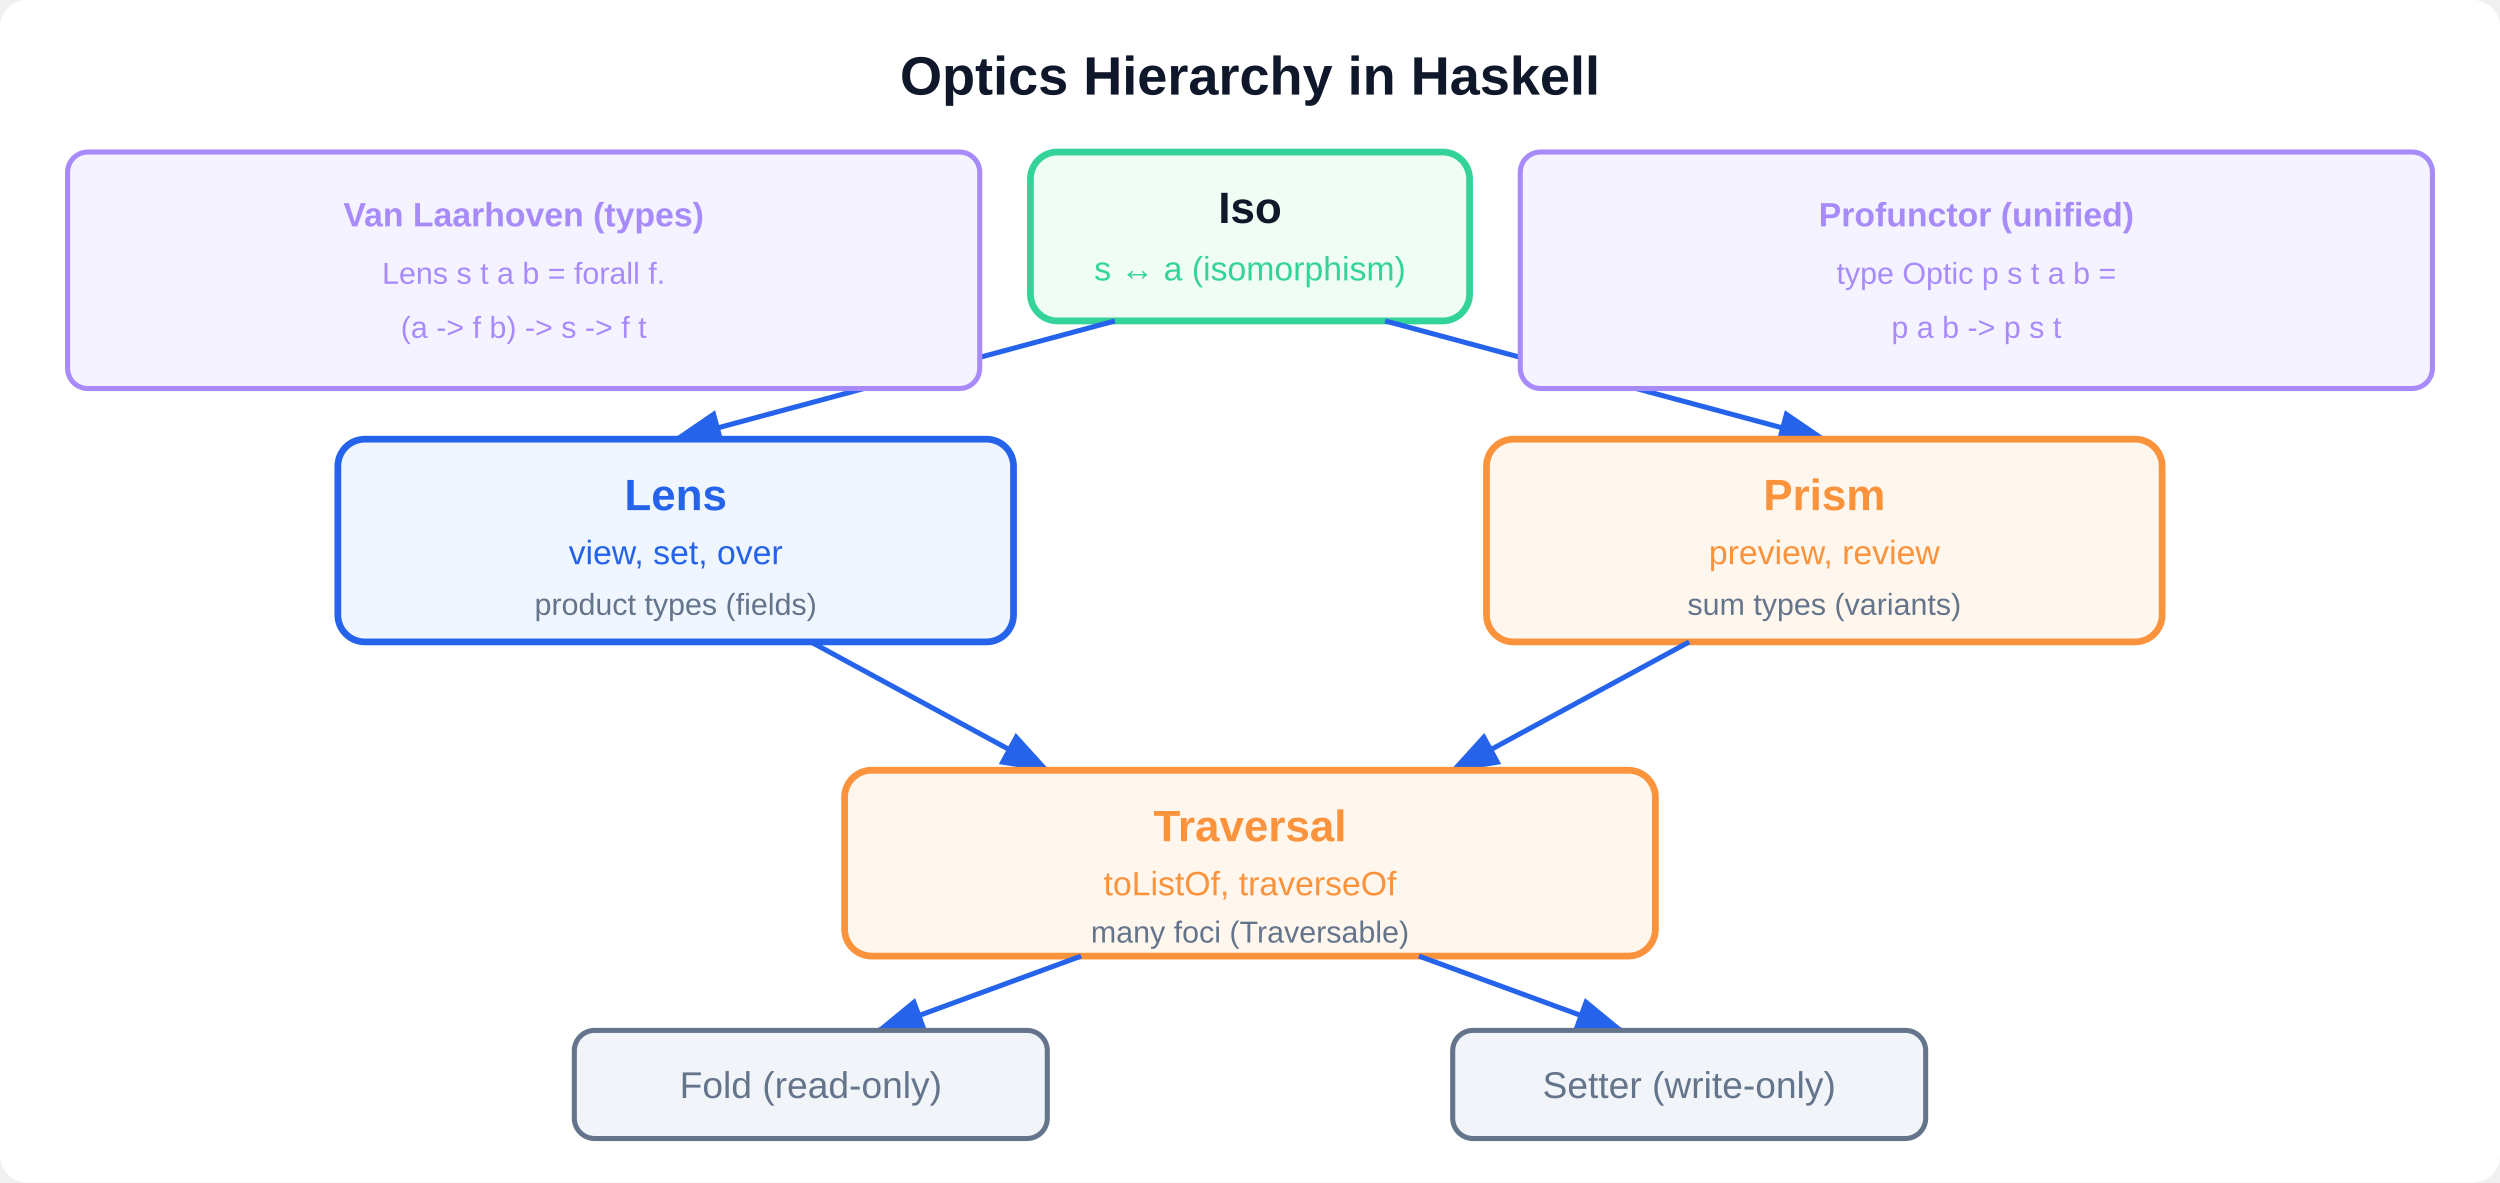
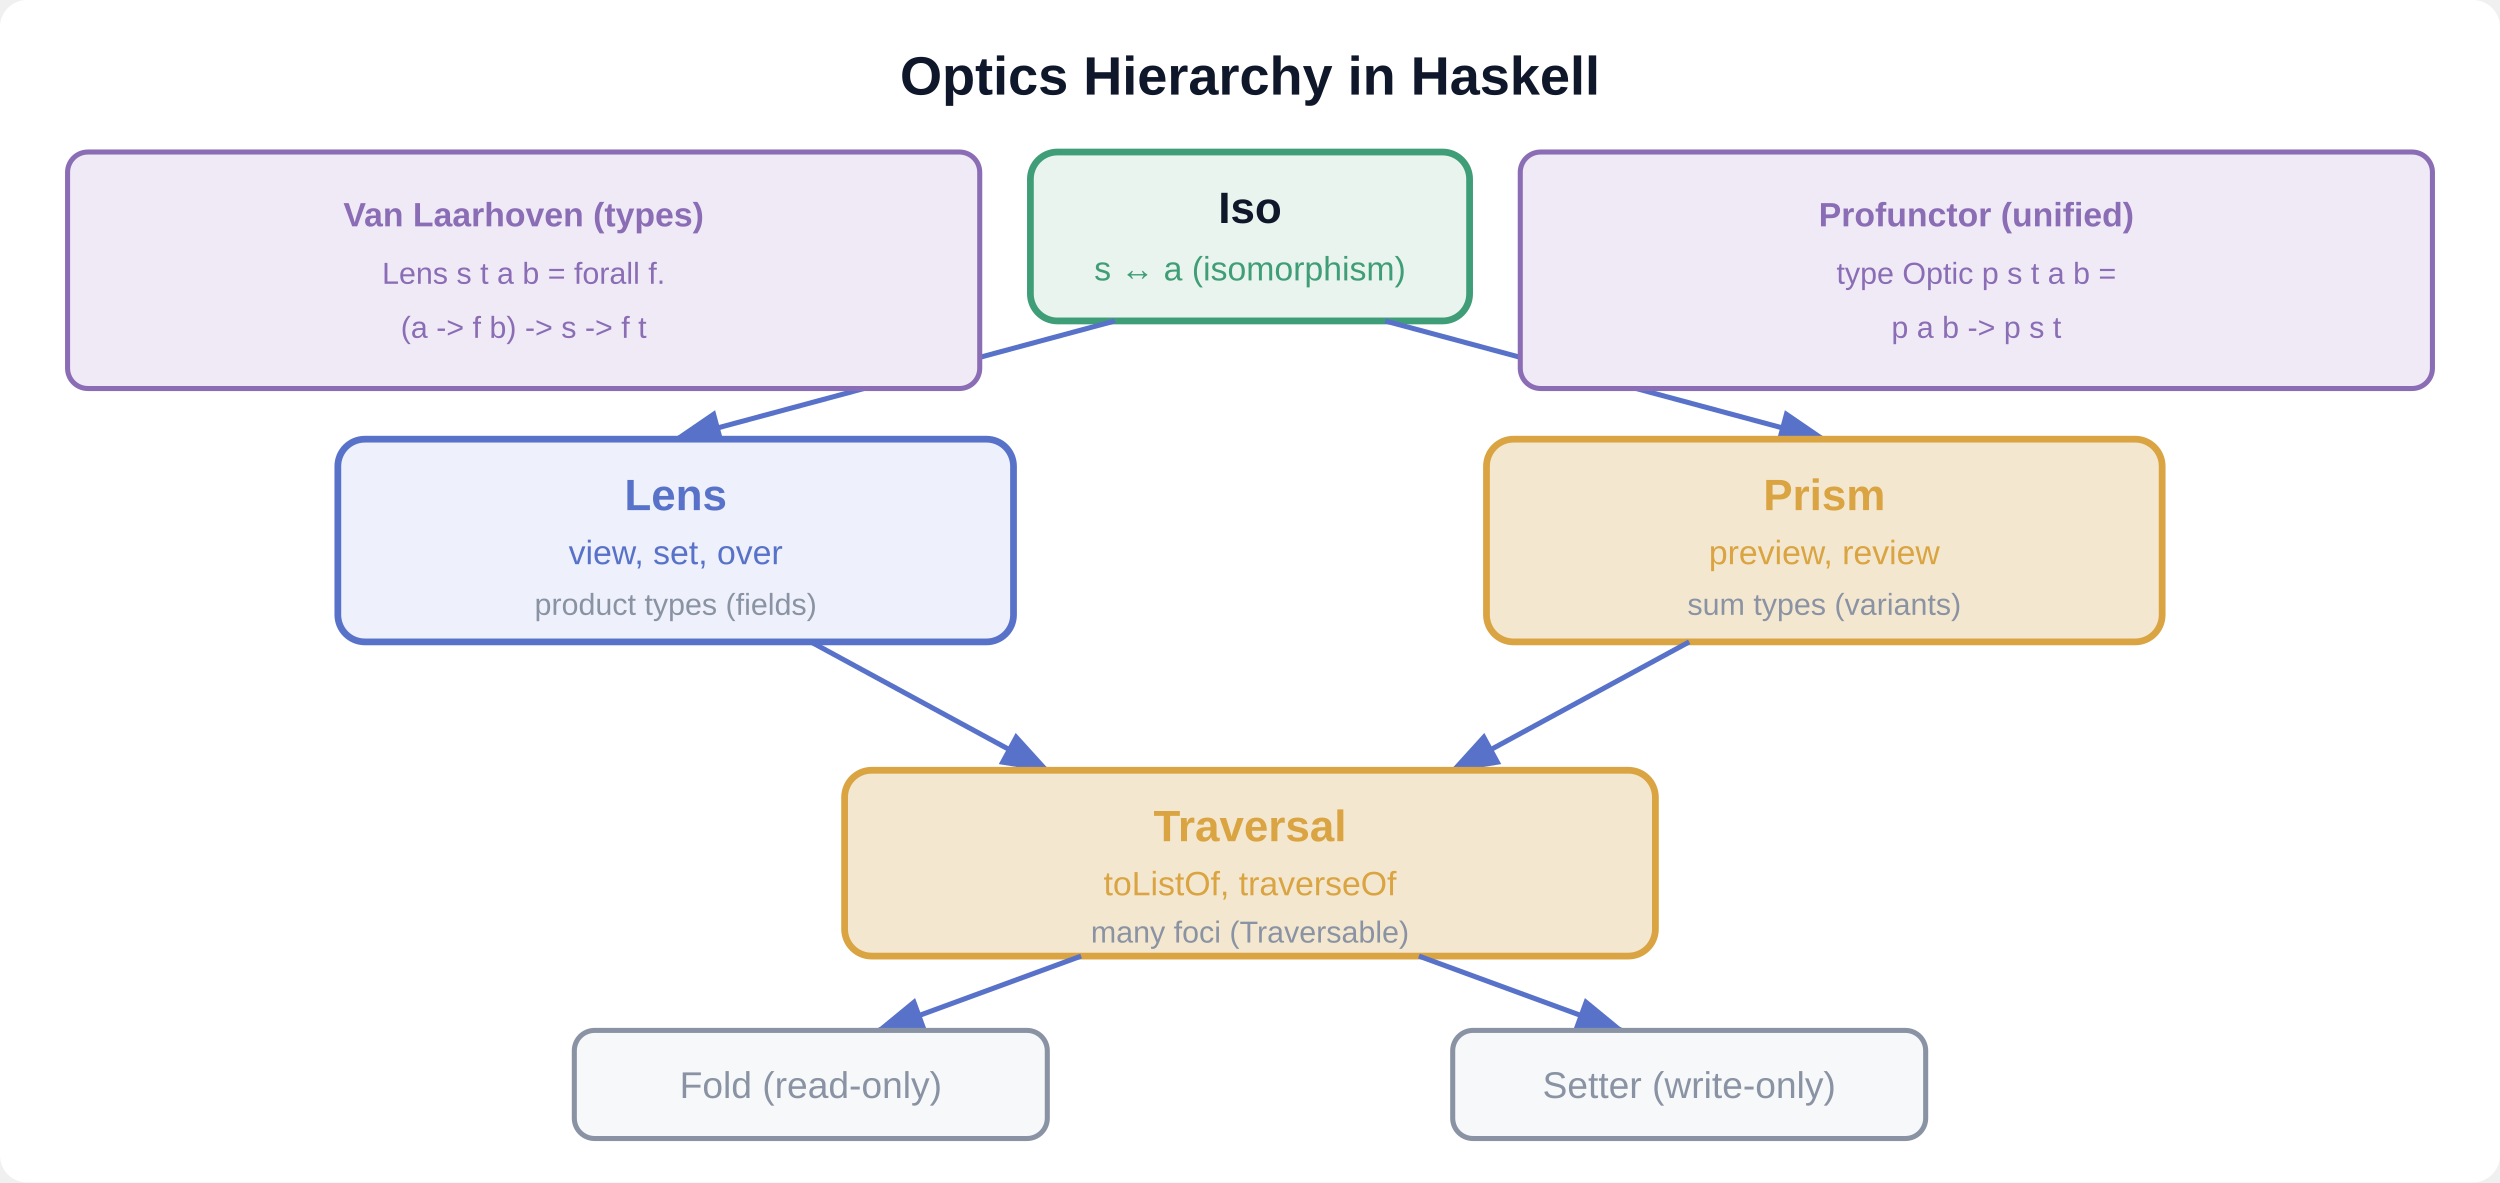
<svg xmlns="http://www.w3.org/2000/svg" width="740" height="350" viewBox="0 0 740 350" font-family="monospace,Arial,sans-serif">
  <defs>
    <marker id="arr" markerWidth="10" markerHeight="7" refX="9" refY="3.5" orient="auto">
-       <polygon points="0 0, 10 3.5, 0 7" fill="#2563eb" />
+       <polygon points="0 0, 10 3.5, 0 7" fill="#5872c9" />
    </marker>
  </defs>
  <rect width="740" height="350" fill="#ffffff" rx="8" />
  <text x="370" y="28" text-anchor="middle" font-size="16" font-weight="bold" fill="#0f172a">Optics Hierarchy in Haskell</text>
-   <rect x="305" y="45" width="130" height="50" rx="8" fill="#f0fdf4" stroke="#34d399" stroke-width="2" />
+   <rect x="305" y="45" width="130" height="50" rx="8" fill="#e9f4ee" stroke="#3f9d77" stroke-width="2" />
  <text x="370" y="66" text-anchor="middle" font-size="13" font-weight="bold" fill="#0f172a">Iso</text>
-   <text x="370" y="83" text-anchor="middle" font-size="10" fill="#34d399">s ↔ a (isomorphism)</text>
-   <line x1="330" y1="95" x2="200" y2="130" stroke="#2563eb" stroke-width="1.5" marker-end="url(#arr)" />
-   <line x1="410" y1="95" x2="540" y2="130" stroke="#2563eb" stroke-width="1.5" marker-end="url(#arr)" />
-   <rect x="100" y="130" width="200" height="60" rx="8" fill="#eff6ff" stroke="#2563eb" stroke-width="2" />
-   <text x="200" y="151" text-anchor="middle" font-size="13" font-weight="bold" fill="#2563eb">Lens</text>
-   <text x="200" y="167" text-anchor="middle" font-size="10" fill="#2563eb">view, set, over</text>
-   <text x="200" y="182" text-anchor="middle" font-size="9" fill="#64748b">product types (fields)</text>
-   <rect x="440" y="130" width="200" height="60" rx="8" fill="#fff7ed" stroke="#fb923c" stroke-width="2" />
-   <text x="540" y="151" text-anchor="middle" font-size="13" font-weight="bold" fill="#fb923c">Prism</text>
-   <text x="540" y="167" text-anchor="middle" font-size="10" fill="#fb923c">preview, review</text>
-   <text x="540" y="182" text-anchor="middle" font-size="9" fill="#64748b">sum types (variants)</text>
-   <line x1="240" y1="190" x2="310" y2="228" stroke="#2563eb" stroke-width="1.5" marker-end="url(#arr)" />
-   <line x1="500" y1="190" x2="430" y2="228" stroke="#2563eb" stroke-width="1.5" marker-end="url(#arr)" />
-   <rect x="250" y="228" width="240" height="55" rx="8" fill="#fff7ed" stroke="#fb923c" stroke-width="2" />
-   <text x="370" y="249" text-anchor="middle" font-size="13" font-weight="bold" fill="#fb923c">Traversal</text>
-   <text x="370" y="265" text-anchor="middle" font-size="10" fill="#fb923c">toListOf, traverseOf</text>
-   <text x="370" y="279" text-anchor="middle" font-size="9" fill="#64748b">many foci (Traversable)</text>
-   <line x1="320" y1="283" x2="260" y2="305" stroke="#2563eb" stroke-width="1.5" marker-end="url(#arr)" />
-   <line x1="420" y1="283" x2="480" y2="305" stroke="#2563eb" stroke-width="1.5" marker-end="url(#arr)" />
-   <rect x="170" y="305" width="140" height="32" rx="6" fill="#f1f5f9" stroke="#64748b" stroke-width="1.5" />
-   <text x="240" y="325" text-anchor="middle" font-size="11" fill="#64748b">Fold (read-only)</text>
-   <rect x="430" y="305" width="140" height="32" rx="6" fill="#f1f5f9" stroke="#64748b" stroke-width="1.5" />
-   <text x="500" y="325" text-anchor="middle" font-size="11" fill="#64748b">Setter (write-only)</text>
-   <rect x="20" y="45" width="270" height="70" rx="6" fill="#f5f3ff" stroke="#a78bfa" stroke-width="1.5" />
-   <text x="155" y="67" text-anchor="middle" font-size="10" font-weight="bold" fill="#a78bfa">Van Laarhoven (types)</text>
-   <text x="155" y="84" text-anchor="middle" font-size="9" fill="#a78bfa">Lens s t a b = forall f.</text>
-   <text x="155" y="100" text-anchor="middle" font-size="9" fill="#a78bfa">(a -&gt; f b) -&gt; s -&gt; f t</text>
-   <rect x="450" y="45" width="270" height="70" rx="6" fill="#f5f3ff" stroke="#a78bfa" stroke-width="1.5" />
-   <text x="585" y="67" text-anchor="middle" font-size="10" font-weight="bold" fill="#a78bfa">Profunctor (unified)</text>
-   <text x="585" y="84" text-anchor="middle" font-size="9" fill="#a78bfa">type Optic p s t a b =</text>
-   <text x="585" y="100" text-anchor="middle" font-size="9" fill="#a78bfa">p a b -&gt; p s t</text>
+   <text x="370" y="83" text-anchor="middle" font-size="10" fill="#3f9d77">s ↔ a (isomorphism)</text>
+   <line x1="330" y1="95" x2="200" y2="130" stroke="#5872c9" stroke-width="1.5" marker-end="url(#arr)" />
+   <line x1="410" y1="95" x2="540" y2="130" stroke="#5872c9" stroke-width="1.5" marker-end="url(#arr)" />
+   <rect x="100" y="130" width="200" height="60" rx="8" fill="#eef1fb" stroke="#5872c9" stroke-width="2" />
+   <text x="200" y="151" text-anchor="middle" font-size="13" font-weight="bold" fill="#5872c9">Lens</text>
+   <text x="200" y="167" text-anchor="middle" font-size="10" fill="#5872c9">view, set, over</text>
+   <text x="200" y="182" text-anchor="middle" font-size="9" fill="#8a93a3">product types (fields)</text>
+   <rect x="440" y="130" width="200" height="60" rx="8" fill="#f4e7cf" stroke="#d9a441" stroke-width="2" />
+   <text x="540" y="151" text-anchor="middle" font-size="13" font-weight="bold" fill="#d9a441">Prism</text>
+   <text x="540" y="167" text-anchor="middle" font-size="10" fill="#d9a441">preview, review</text>
+   <text x="540" y="182" text-anchor="middle" font-size="9" fill="#8a93a3">sum types (variants)</text>
+   <line x1="240" y1="190" x2="310" y2="228" stroke="#5872c9" stroke-width="1.5" marker-end="url(#arr)" />
+   <line x1="500" y1="190" x2="430" y2="228" stroke="#5872c9" stroke-width="1.5" marker-end="url(#arr)" />
+   <rect x="250" y="228" width="240" height="55" rx="8" fill="#f4e7cf" stroke="#d9a441" stroke-width="2" />
+   <text x="370" y="249" text-anchor="middle" font-size="13" font-weight="bold" fill="#d9a441">Traversal</text>
+   <text x="370" y="265" text-anchor="middle" font-size="10" fill="#d9a441">toListOf, traverseOf</text>
+   <text x="370" y="279" text-anchor="middle" font-size="9" fill="#8a93a3">many foci (Traversable)</text>
+   <line x1="320" y1="283" x2="260" y2="305" stroke="#5872c9" stroke-width="1.5" marker-end="url(#arr)" />
+   <line x1="420" y1="283" x2="480" y2="305" stroke="#5872c9" stroke-width="1.5" marker-end="url(#arr)" />
+   <rect x="170" y="305" width="140" height="32" rx="6" fill="#f7f8fa" stroke="#8a93a3" stroke-width="1.5" />
+   <text x="240" y="325" text-anchor="middle" font-size="11" fill="#8a93a3">Fold (read-only)</text>
+   <rect x="430" y="305" width="140" height="32" rx="6" fill="#f7f8fa" stroke="#8a93a3" stroke-width="1.5" />
+   <text x="500" y="325" text-anchor="middle" font-size="11" fill="#8a93a3">Setter (write-only)</text>
+   <rect x="20" y="45" width="270" height="70" rx="6" fill="#efeaf6" stroke="#8b6db5" stroke-width="1.5" />
+   <text x="155" y="67" text-anchor="middle" font-size="10" font-weight="bold" fill="#8b6db5">Van Laarhoven (types)</text>
+   <text x="155" y="84" text-anchor="middle" font-size="9" fill="#8b6db5">Lens s t a b = forall f.</text>
+   <text x="155" y="100" text-anchor="middle" font-size="9" fill="#8b6db5">(a -&gt; f b) -&gt; s -&gt; f t</text>
+   <rect x="450" y="45" width="270" height="70" rx="6" fill="#efeaf6" stroke="#8b6db5" stroke-width="1.5" />
+   <text x="585" y="67" text-anchor="middle" font-size="10" font-weight="bold" fill="#8b6db5">Profunctor (unified)</text>
+   <text x="585" y="84" text-anchor="middle" font-size="9" fill="#8b6db5">type Optic p s t a b =</text>
+   <text x="585" y="100" text-anchor="middle" font-size="9" fill="#8b6db5">p a b -&gt; p s t</text>
</svg>
